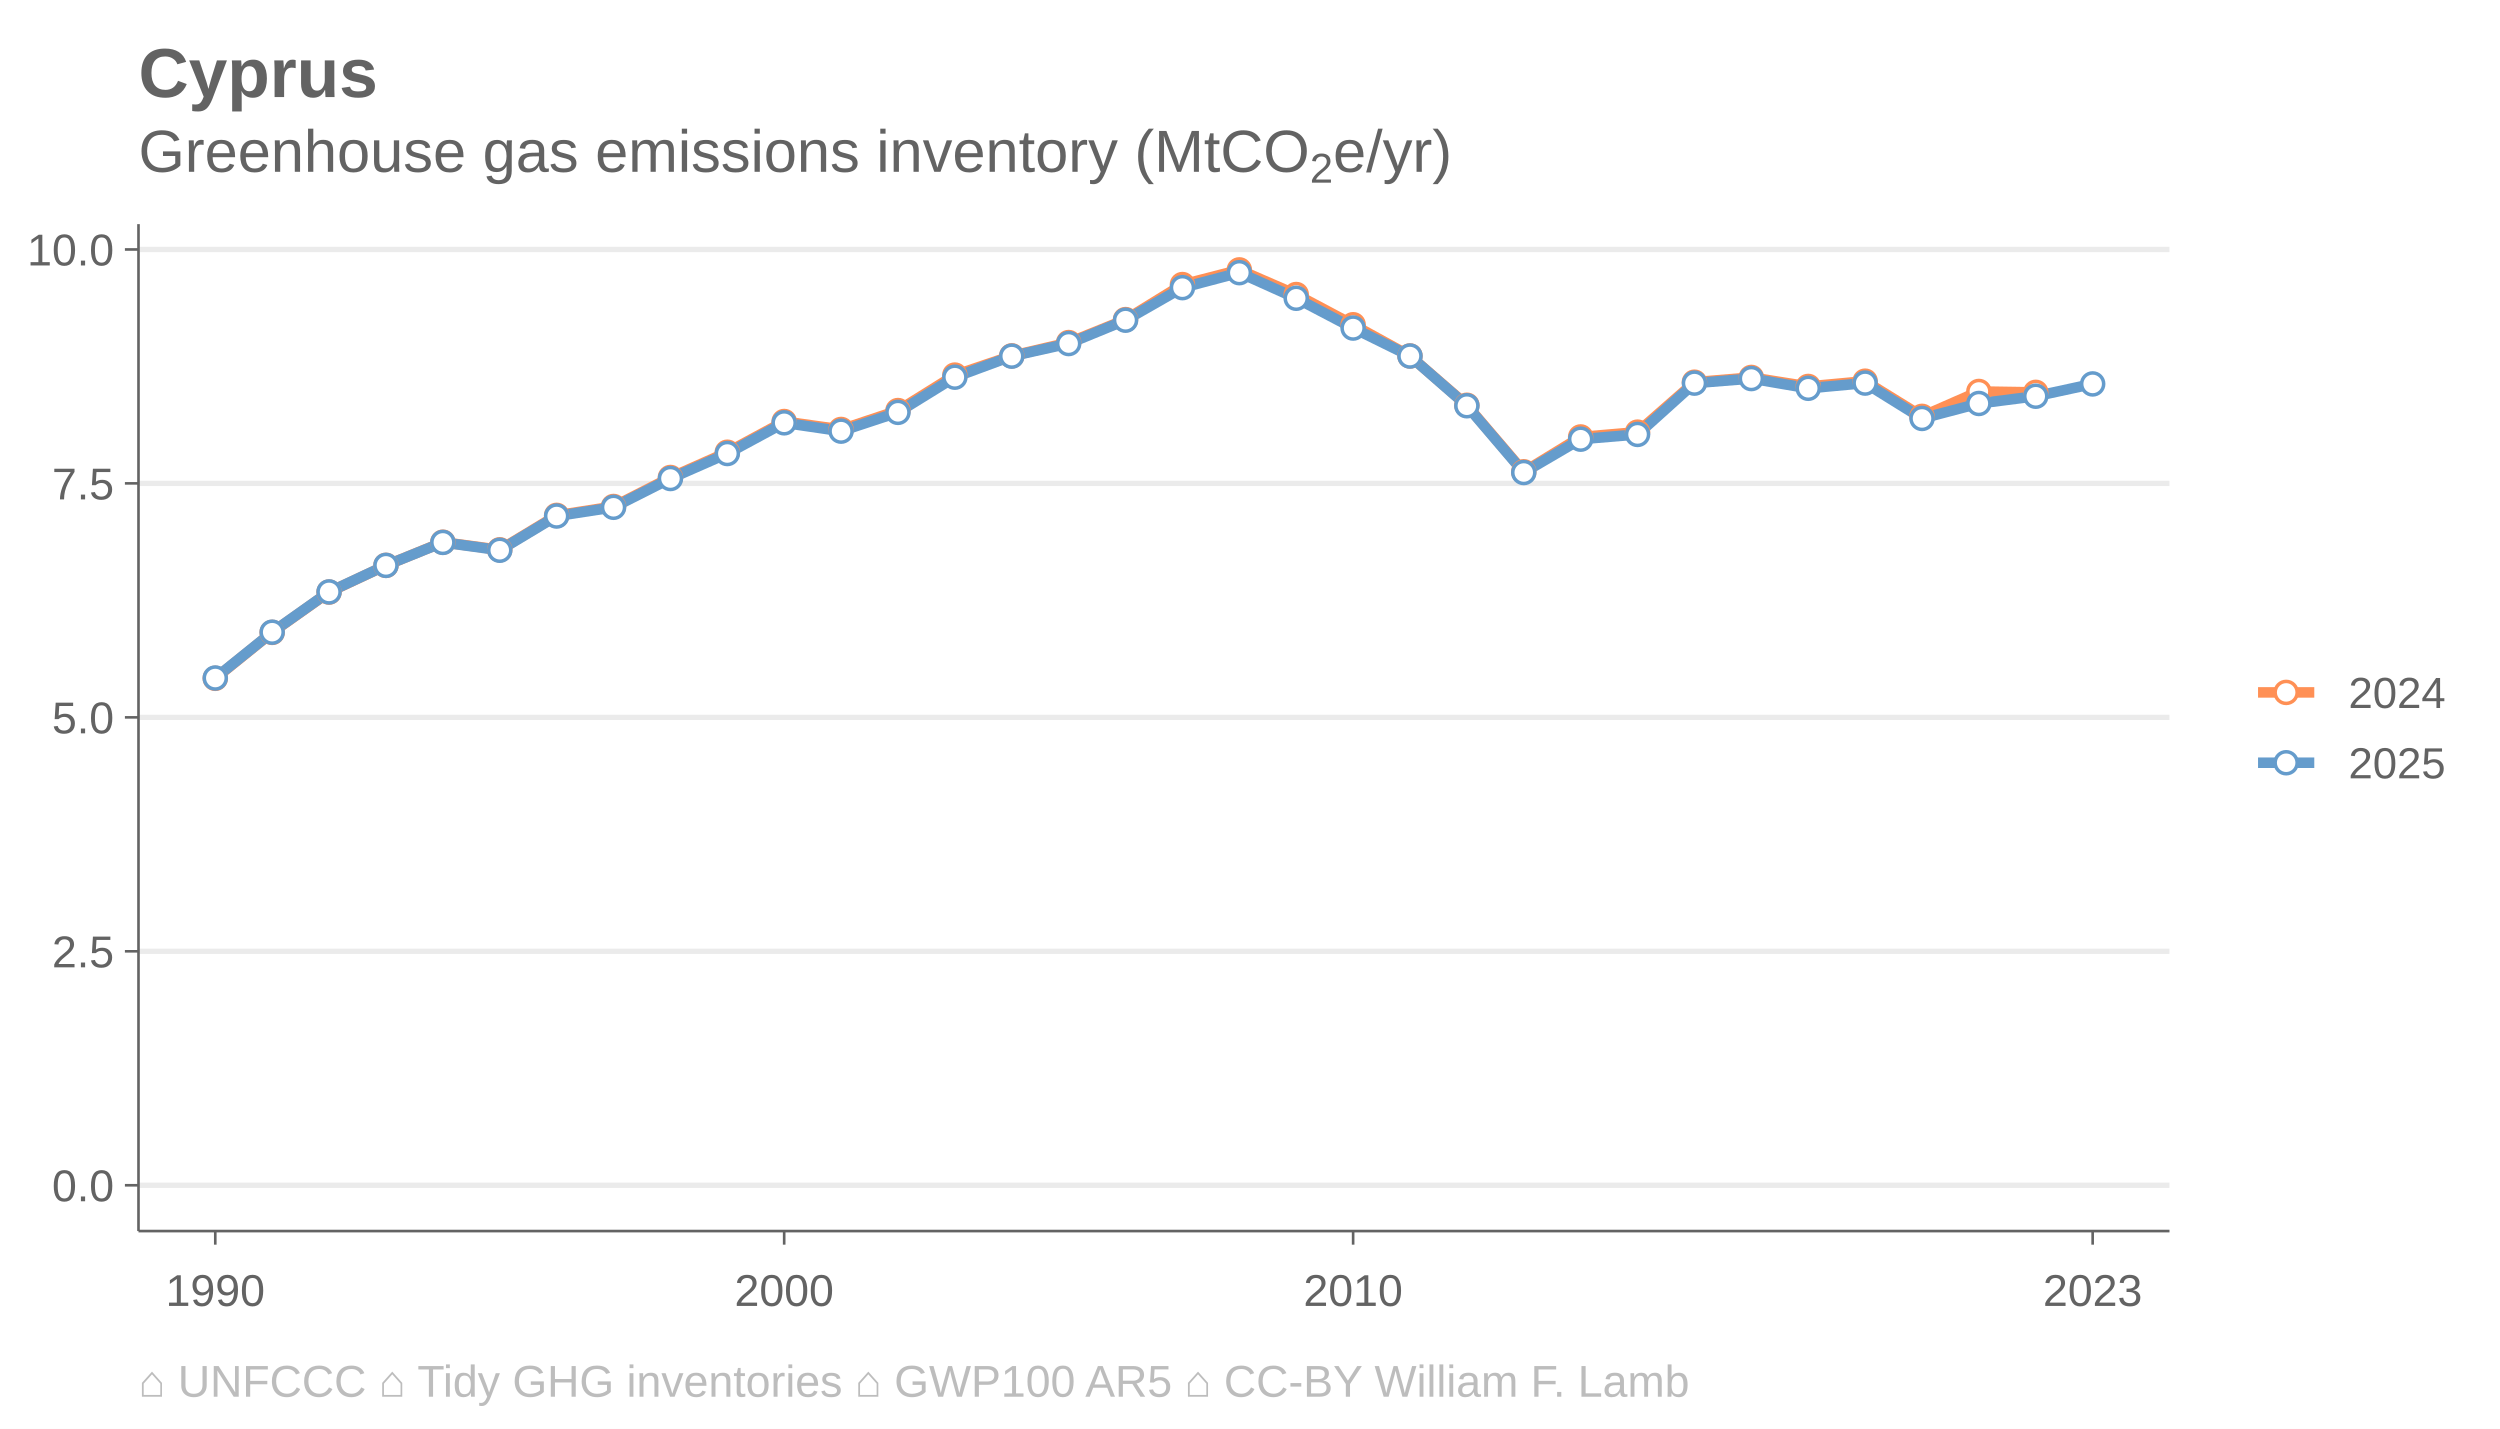
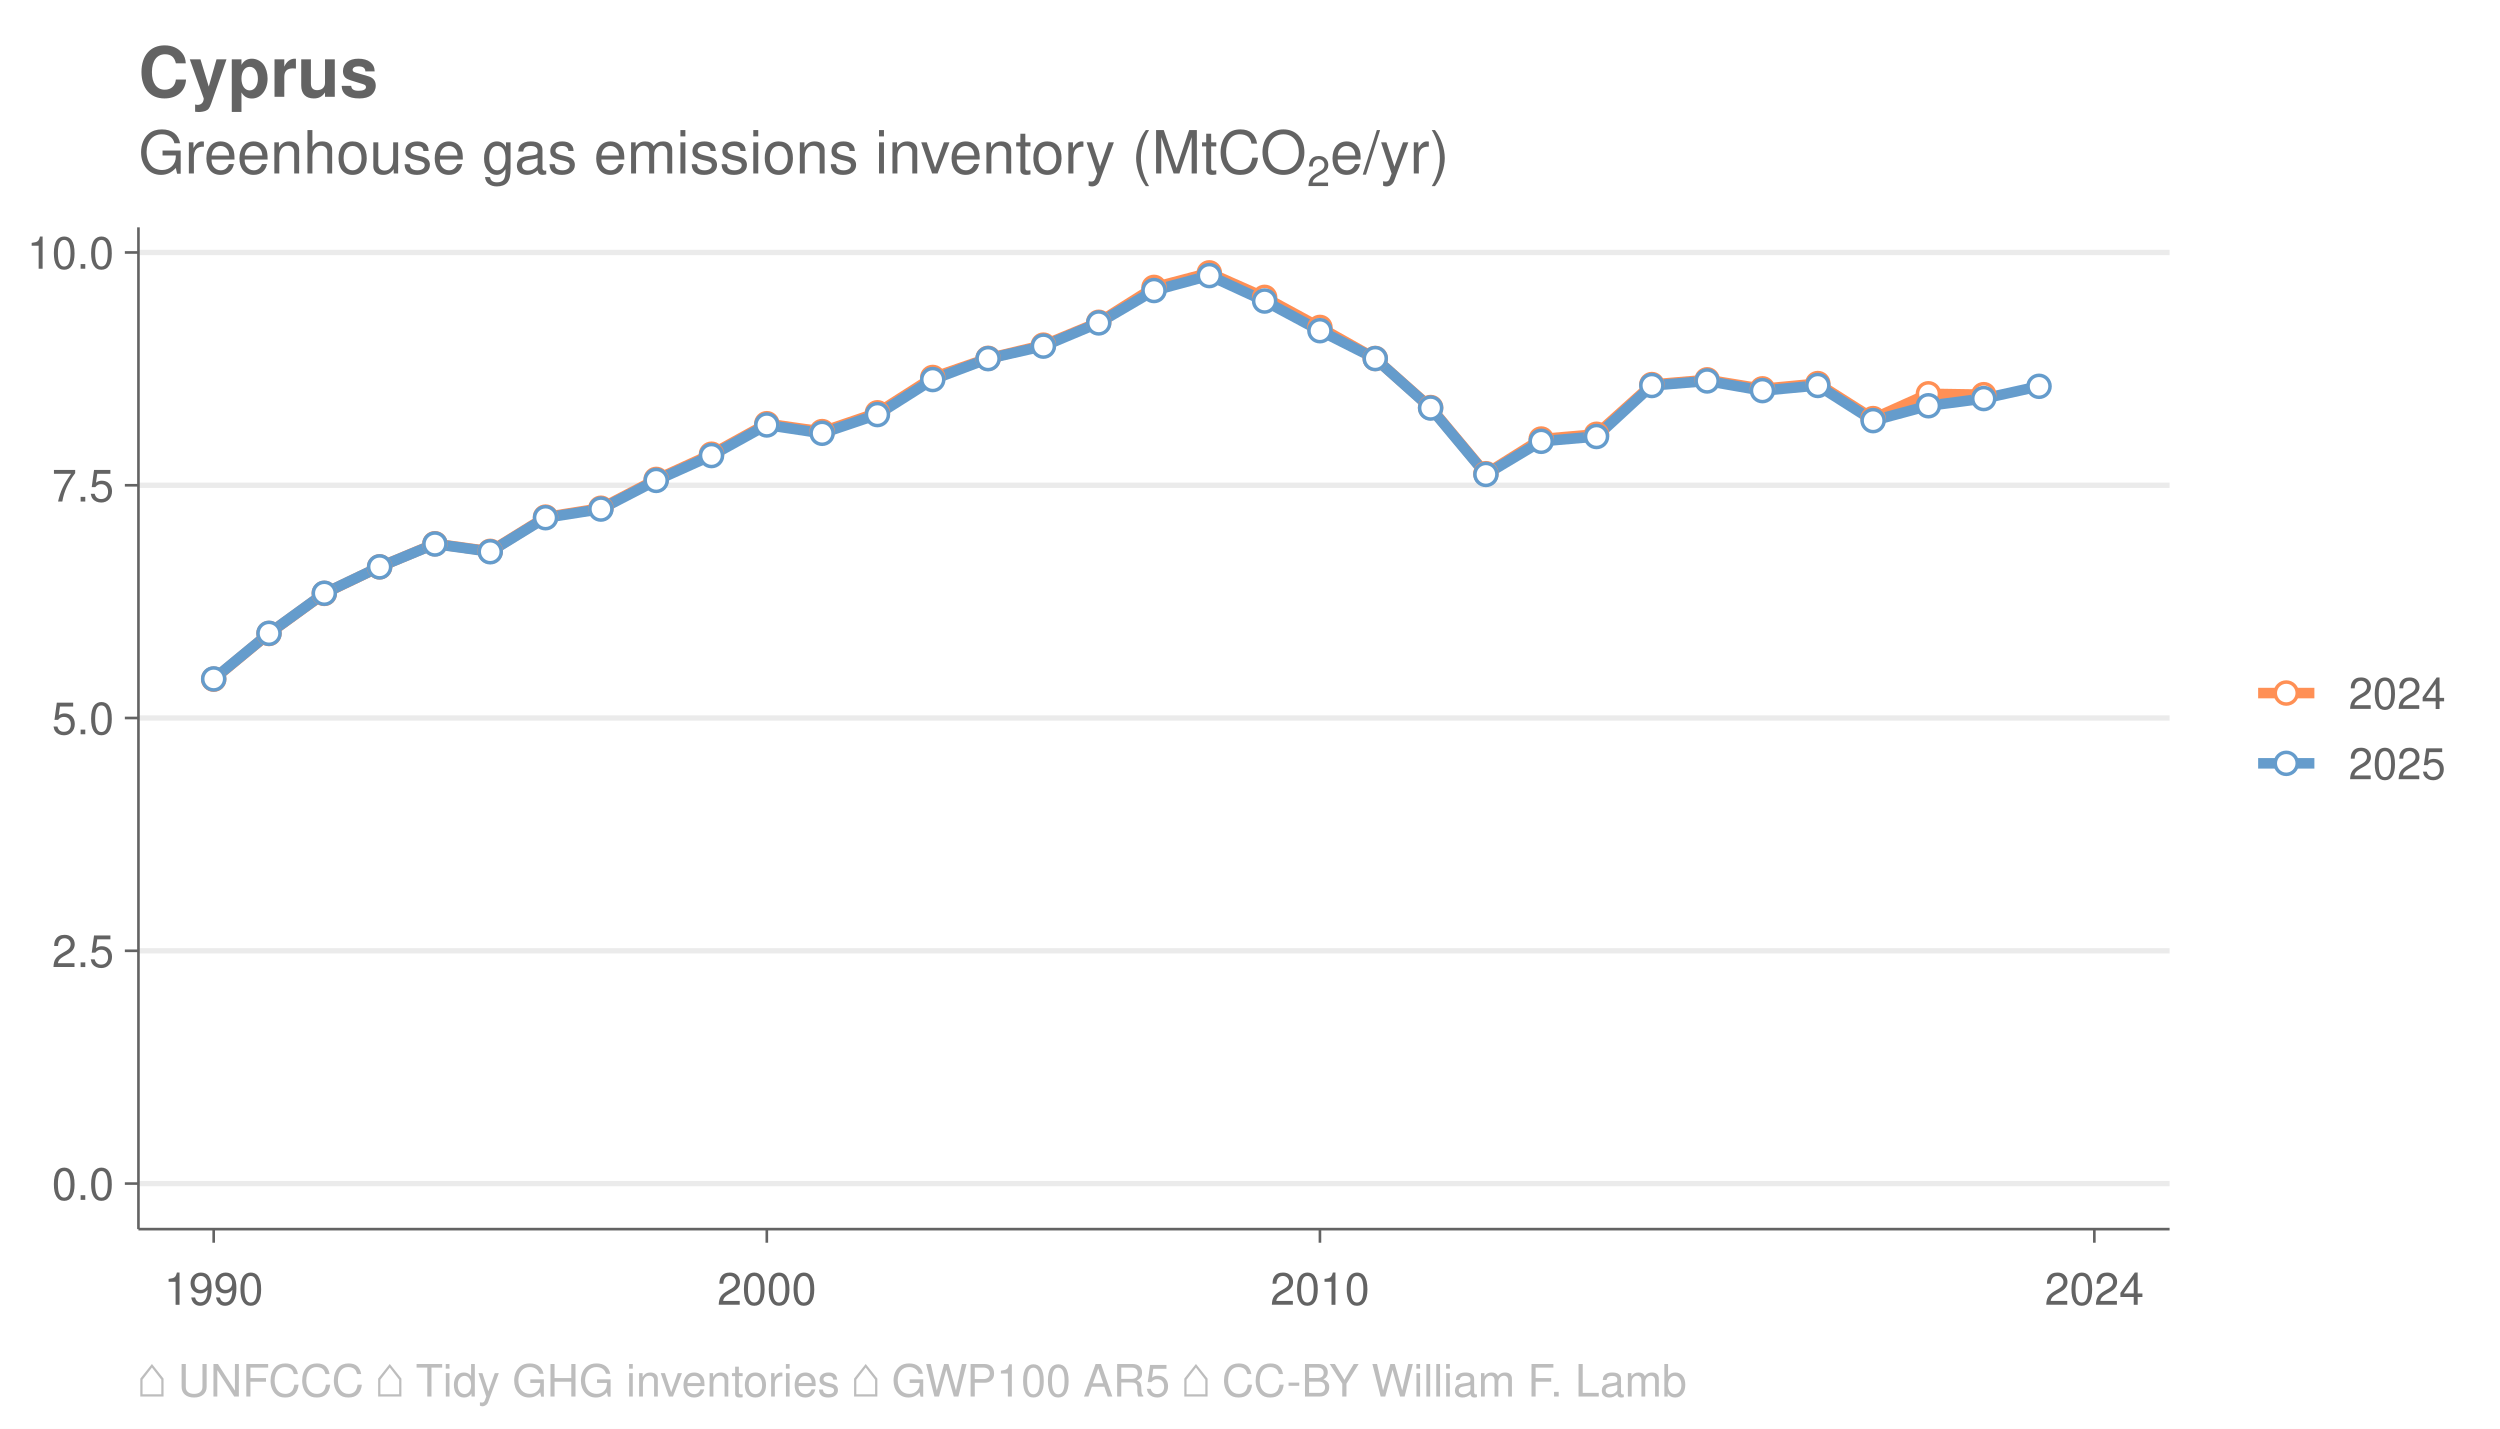
- <svg xmlns="http://www.w3.org/2000/svg" class="svglite" width="504.00pt" height="288.00pt" viewBox="0 0 504.00 288.00">
-   <defs>
-     <style type="text/css">
+ <svg xmlns="http://www.w3.org/2000/svg" width="504.00pt" height="288.00pt" viewBox="0 0 504.00 288.00">
+   <g class="svglite">
+     <defs>
+       <style type="text/css">
    .svglite line, .svglite polyline, .svglite polygon, .svglite path, .svglite rect, .svglite circle {
      fill: none;
      stroke: #000000;
      stroke-linecap: round;
      stroke-linejoin: round;
      stroke-miterlimit: 10.00;
    }
    .svglite text {
      white-space: pre;
    }
+     .svglite g.glyphgroup path {
+       fill: inherit;
+       stroke: none;
+     }
  </style>
-   </defs>
-   <rect width="100%" height="100%" style="stroke: none; fill: #FFFFFF;" />
-   <defs>
-     <clipPath id="cpMC4wMHw1MDQuMDB8MC4wMHwyODguMDA=">
-       <rect x="0.00" y="0.00" width="504.00" height="288.00" />
-     </clipPath>
-   </defs>
-   <g clip-path="url(#cpMC4wMHw1MDQuMDB8MC4wMHwyODguMDA=)">
-     <rect x="0" y="0.00" width="504.00" height="288.00" style="stroke-width: 1.07; stroke: #FFFFFF; fill: #FFFFFF;" />
-   </g>
-   <defs>
-     <clipPath id="cpMjcuOTJ8NDM3LjM3fDQ1LjE5fDI0OC4xOA==">
-       <rect x="27.92" y="45.19" width="409.44" height="202.99" />
-     </clipPath>
-   </defs>
-   <g clip-path="url(#cpMjcuOTJ8NDM3LjM3fDQ1LjE5fDI0OC4xOA==)">
-     <polyline points="27.92,238.95 437.37,238.95 " style="stroke-width: 1.07; stroke: #EBEBEB; stroke-linecap: butt;" />
-     <polyline points="27.92,191.78 437.37,191.78 " style="stroke-width: 1.07; stroke: #EBEBEB; stroke-linecap: butt;" />
-     <polyline points="27.92,144.62 437.37,144.62 " style="stroke-width: 1.07; stroke: #EBEBEB; stroke-linecap: butt;" />
-     <polyline points="27.92,97.45 437.37,97.45 " style="stroke-width: 1.07; stroke: #EBEBEB; stroke-linecap: butt;" />
-     <polyline points="27.92,50.29 437.37,50.29 " style="stroke-width: 1.07; stroke: #EBEBEB; stroke-linecap: butt;" />
-     <polyline points="43.40,136.75 54.87,127.49 66.34,119.36 77.81,113.98 89.28,109.31 100.75,110.84 112.22,103.90 123.69,102.11 135.16,96.26 146.63,91.17 158.09,84.98 169.56,86.58 181.03,82.77 192.50,75.62 203.97,71.74 215.44,69.06 226.91,64.43 238.38,57.37 249.85,54.41 261.32,59.38 272.79,65.47 284.25,71.76 295.72,81.70 307.19,95.11 318.66,88.09 330.13,87.12 341.60,77.05 353.07,76.09 364.54,77.91 376.01,76.85 387.48,83.94 398.94,78.92 410.41,79.10 " style="stroke-width: 2.13; stroke: #FF9055; stroke-linecap: butt;" />
-     <polyline points="43.40,136.69 54.87,127.45 66.34,119.33 77.81,113.98 89.28,109.35 100.75,110.93 112.22,104.03 123.69,102.27 135.16,96.47 146.63,91.43 158.09,85.24 169.56,86.92 181.03,83.13 192.50,76.04 203.97,71.80 215.44,69.26 226.91,64.55 238.38,57.99 249.85,54.97 261.32,60.13 272.79,66.14 284.25,71.78 295.72,81.80 307.19,95.26 318.66,88.54 330.13,87.58 341.60,77.24 353.07,76.32 364.54,78.28 376.01,77.23 387.48,84.36 398.94,81.34 410.41,79.88 421.88,77.40 " style="stroke-width: 2.13; stroke: #659CCC; stroke-linecap: butt;" />
-     <circle cx="43.40" cy="136.75" r="2.22" style="stroke-width: 0.71; stroke: #FF9055; fill: #FFFFFF;" />
-     <circle cx="43.40" cy="136.69" r="2.22" style="stroke-width: 0.71; stroke: #659CCC; fill: #FFFFFF;" />
-     <circle cx="54.87" cy="127.49" r="2.22" style="stroke-width: 0.71; stroke: #FF9055; fill: #FFFFFF;" />
-     <circle cx="54.87" cy="127.45" r="2.22" style="stroke-width: 0.71; stroke: #659CCC; fill: #FFFFFF;" />
-     <circle cx="66.34" cy="119.36" r="2.22" style="stroke-width: 0.71; stroke: #FF9055; fill: #FFFFFF;" />
-     <circle cx="66.34" cy="119.33" r="2.22" style="stroke-width: 0.71; stroke: #659CCC; fill: #FFFFFF;" />
-     <circle cx="77.81" cy="113.98" r="2.22" style="stroke-width: 0.71; stroke: #FF9055; fill: #FFFFFF;" />
-     <circle cx="77.81" cy="113.98" r="2.22" style="stroke-width: 0.71; stroke: #659CCC; fill: #FFFFFF;" />
-     <circle cx="89.28" cy="109.31" r="2.22" style="stroke-width: 0.71; stroke: #FF9055; fill: #FFFFFF;" />
-     <circle cx="89.28" cy="109.35" r="2.22" style="stroke-width: 0.71; stroke: #659CCC; fill: #FFFFFF;" />
-     <circle cx="100.75" cy="110.84" r="2.22" style="stroke-width: 0.71; stroke: #FF9055; fill: #FFFFFF;" />
-     <circle cx="100.75" cy="110.93" r="2.22" style="stroke-width: 0.71; stroke: #659CCC; fill: #FFFFFF;" />
-     <circle cx="112.22" cy="103.90" r="2.22" style="stroke-width: 0.71; stroke: #FF9055; fill: #FFFFFF;" />
-     <circle cx="112.22" cy="104.03" r="2.22" style="stroke-width: 0.71; stroke: #659CCC; fill: #FFFFFF;" />
-     <circle cx="123.69" cy="102.11" r="2.22" style="stroke-width: 0.71; stroke: #FF9055; fill: #FFFFFF;" />
-     <circle cx="123.69" cy="102.27" r="2.22" style="stroke-width: 0.71; stroke: #659CCC; fill: #FFFFFF;" />
-     <circle cx="135.16" cy="96.26" r="2.22" style="stroke-width: 0.71; stroke: #FF9055; fill: #FFFFFF;" />
-     <circle cx="135.16" cy="96.47" r="2.22" style="stroke-width: 0.71; stroke: #659CCC; fill: #FFFFFF;" />
-     <circle cx="146.63" cy="91.17" r="2.22" style="stroke-width: 0.71; stroke: #FF9055; fill: #FFFFFF;" />
-     <circle cx="146.63" cy="91.43" r="2.22" style="stroke-width: 0.71; stroke: #659CCC; fill: #FFFFFF;" />
-     <circle cx="158.09" cy="84.98" r="2.22" style="stroke-width: 0.71; stroke: #FF9055; fill: #FFFFFF;" />
-     <circle cx="158.09" cy="85.24" r="2.22" style="stroke-width: 0.71; stroke: #659CCC; fill: #FFFFFF;" />
-     <circle cx="169.56" cy="86.58" r="2.22" style="stroke-width: 0.71; stroke: #FF9055; fill: #FFFFFF;" />
-     <circle cx="169.56" cy="86.92" r="2.22" style="stroke-width: 0.71; stroke: #659CCC; fill: #FFFFFF;" />
-     <circle cx="181.03" cy="82.77" r="2.22" style="stroke-width: 0.71; stroke: #FF9055; fill: #FFFFFF;" />
-     <circle cx="181.03" cy="83.13" r="2.22" style="stroke-width: 0.71; stroke: #659CCC; fill: #FFFFFF;" />
-     <circle cx="192.50" cy="75.62" r="2.22" style="stroke-width: 0.71; stroke: #FF9055; fill: #FFFFFF;" />
-     <circle cx="192.50" cy="76.04" r="2.22" style="stroke-width: 0.71; stroke: #659CCC; fill: #FFFFFF;" />
-     <circle cx="203.97" cy="71.74" r="2.22" style="stroke-width: 0.71; stroke: #FF9055; fill: #FFFFFF;" />
-     <circle cx="203.97" cy="71.80" r="2.22" style="stroke-width: 0.71; stroke: #659CCC; fill: #FFFFFF;" />
-     <circle cx="215.44" cy="69.06" r="2.22" style="stroke-width: 0.71; stroke: #FF9055; fill: #FFFFFF;" />
-     <circle cx="215.44" cy="69.26" r="2.22" style="stroke-width: 0.71; stroke: #659CCC; fill: #FFFFFF;" />
-     <circle cx="226.91" cy="64.43" r="2.22" style="stroke-width: 0.71; stroke: #FF9055; fill: #FFFFFF;" />
-     <circle cx="226.91" cy="64.55" r="2.22" style="stroke-width: 0.71; stroke: #659CCC; fill: #FFFFFF;" />
-     <circle cx="238.38" cy="57.37" r="2.22" style="stroke-width: 0.71; stroke: #FF9055; fill: #FFFFFF;" />
-     <circle cx="238.38" cy="57.99" r="2.22" style="stroke-width: 0.71; stroke: #659CCC; fill: #FFFFFF;" />
-     <circle cx="249.85" cy="54.41" r="2.22" style="stroke-width: 0.71; stroke: #FF9055; fill: #FFFFFF;" />
-     <circle cx="249.85" cy="54.97" r="2.22" style="stroke-width: 0.71; stroke: #659CCC; fill: #FFFFFF;" />
-     <circle cx="261.32" cy="59.38" r="2.22" style="stroke-width: 0.71; stroke: #FF9055; fill: #FFFFFF;" />
-     <circle cx="261.32" cy="60.13" r="2.22" style="stroke-width: 0.71; stroke: #659CCC; fill: #FFFFFF;" />
-     <circle cx="272.79" cy="65.47" r="2.22" style="stroke-width: 0.71; stroke: #FF9055; fill: #FFFFFF;" />
-     <circle cx="272.79" cy="66.14" r="2.22" style="stroke-width: 0.71; stroke: #659CCC; fill: #FFFFFF;" />
-     <circle cx="284.25" cy="71.76" r="2.22" style="stroke-width: 0.71; stroke: #FF9055; fill: #FFFFFF;" />
-     <circle cx="284.25" cy="71.78" r="2.22" style="stroke-width: 0.71; stroke: #659CCC; fill: #FFFFFF;" />
-     <circle cx="295.72" cy="81.70" r="2.22" style="stroke-width: 0.71; stroke: #FF9055; fill: #FFFFFF;" />
-     <circle cx="295.72" cy="81.80" r="2.22" style="stroke-width: 0.71; stroke: #659CCC; fill: #FFFFFF;" />
-     <circle cx="307.19" cy="95.11" r="2.22" style="stroke-width: 0.71; stroke: #FF9055; fill: #FFFFFF;" />
-     <circle cx="307.19" cy="95.26" r="2.22" style="stroke-width: 0.71; stroke: #659CCC; fill: #FFFFFF;" />
-     <circle cx="318.66" cy="88.09" r="2.22" style="stroke-width: 0.71; stroke: #FF9055; fill: #FFFFFF;" />
-     <circle cx="318.66" cy="88.54" r="2.22" style="stroke-width: 0.71; stroke: #659CCC; fill: #FFFFFF;" />
-     <circle cx="330.13" cy="87.12" r="2.22" style="stroke-width: 0.71; stroke: #FF9055; fill: #FFFFFF;" />
-     <circle cx="330.13" cy="87.58" r="2.22" style="stroke-width: 0.71; stroke: #659CCC; fill: #FFFFFF;" />
-     <circle cx="341.60" cy="77.05" r="2.22" style="stroke-width: 0.71; stroke: #FF9055; fill: #FFFFFF;" />
-     <circle cx="341.60" cy="77.24" r="2.22" style="stroke-width: 0.71; stroke: #659CCC; fill: #FFFFFF;" />
-     <circle cx="353.07" cy="76.09" r="2.22" style="stroke-width: 0.71; stroke: #FF9055; fill: #FFFFFF;" />
-     <circle cx="353.07" cy="76.32" r="2.22" style="stroke-width: 0.71; stroke: #659CCC; fill: #FFFFFF;" />
-     <circle cx="364.54" cy="77.91" r="2.22" style="stroke-width: 0.71; stroke: #FF9055; fill: #FFFFFF;" />
-     <circle cx="364.54" cy="78.28" r="2.22" style="stroke-width: 0.71; stroke: #659CCC; fill: #FFFFFF;" />
-     <circle cx="376.01" cy="76.85" r="2.22" style="stroke-width: 0.71; stroke: #FF9055; fill: #FFFFFF;" />
-     <circle cx="376.01" cy="77.23" r="2.22" style="stroke-width: 0.71; stroke: #659CCC; fill: #FFFFFF;" />
-     <circle cx="387.48" cy="83.94" r="2.22" style="stroke-width: 0.71; stroke: #FF9055; fill: #FFFFFF;" />
-     <circle cx="387.48" cy="84.36" r="2.22" style="stroke-width: 0.71; stroke: #659CCC; fill: #FFFFFF;" />
-     <circle cx="398.94" cy="78.92" r="2.22" style="stroke-width: 0.71; stroke: #FF9055; fill: #FFFFFF;" />
-     <circle cx="398.94" cy="81.34" r="2.22" style="stroke-width: 0.71; stroke: #659CCC; fill: #FFFFFF;" />
-     <circle cx="410.41" cy="79.10" r="2.22" style="stroke-width: 0.71; stroke: #FF9055; fill: #FFFFFF;" />
-     <circle cx="410.41" cy="79.88" r="2.22" style="stroke-width: 0.71; stroke: #659CCC; fill: #FFFFFF;" />
-     <circle cx="421.88" cy="77.40" r="2.22" style="stroke-width: 0.71; stroke: #659CCC; fill: #FFFFFF;" />
-   </g>
-   <g clip-path="url(#cpMC4wMHw1MDQuMDB8MC4wMHwyODguMDA=)">
-     <polyline points="27.92,248.18 27.92,45.19 " style="stroke-width: 0.53; stroke: #636363; stroke-linecap: butt;" />
-     <text x="22.99" y="242.17" text-anchor="end" style="font-size: 9.00px;fill: #636363; font-family: &quot;Arial&quot;;" textLength="12.51px" lengthAdjust="spacingAndGlyphs">0.0</text>
-     <text x="22.99" y="195.01" text-anchor="end" style="font-size: 9.00px;fill: #636363; font-family: &quot;Arial&quot;;" textLength="12.51px" lengthAdjust="spacingAndGlyphs">2.5</text>
-     <text x="22.99" y="147.84" text-anchor="end" style="font-size: 9.00px;fill: #636363; font-family: &quot;Arial&quot;;" textLength="12.51px" lengthAdjust="spacingAndGlyphs">5.0</text>
-     <text x="22.99" y="100.68" text-anchor="end" style="font-size: 9.00px;fill: #636363; font-family: &quot;Arial&quot;;" textLength="12.51px" lengthAdjust="spacingAndGlyphs">7.5</text>
-     <text x="22.99" y="53.51" text-anchor="end" style="font-size: 9.00px;fill: #636363; font-family: &quot;Arial&quot;;" textLength="17.51px" lengthAdjust="spacingAndGlyphs">10.0</text>
-     <polyline points="25.18,238.95 27.92,238.95 " style="stroke-width: 0.53; stroke: #636363; stroke-linecap: butt;" />
-     <polyline points="25.18,191.78 27.92,191.78 " style="stroke-width: 0.53; stroke: #636363; stroke-linecap: butt;" />
-     <polyline points="25.18,144.62 27.92,144.62 " style="stroke-width: 0.53; stroke: #636363; stroke-linecap: butt;" />
-     <polyline points="25.18,97.45 27.92,97.45 " style="stroke-width: 0.53; stroke: #636363; stroke-linecap: butt;" />
-     <polyline points="25.18,50.29 27.92,50.29 " style="stroke-width: 0.53; stroke: #636363; stroke-linecap: butt;" />
-     <polyline points="27.92,248.18 437.37,248.18 " style="stroke-width: 0.53; stroke: #636363; stroke-linecap: butt;" />
-     <polyline points="43.40,250.92 43.40,248.18 " style="stroke-width: 0.53; stroke: #636363; stroke-linecap: butt;" />
-     <polyline points="158.09,250.92 158.09,248.18 " style="stroke-width: 0.53; stroke: #636363; stroke-linecap: butt;" />
-     <polyline points="272.79,250.92 272.79,248.18 " style="stroke-width: 0.53; stroke: #636363; stroke-linecap: butt;" />
-     <polyline points="421.88,250.92 421.88,248.18 " style="stroke-width: 0.53; stroke: #636363; stroke-linecap: butt;" />
-     <text x="43.40" y="263.28" text-anchor="middle" style="font-size: 9.00px;fill: #636363; font-family: &quot;Arial&quot;;" textLength="20.02px" lengthAdjust="spacingAndGlyphs">1990</text>
-     <text x="158.09" y="263.28" text-anchor="middle" style="font-size: 9.00px;fill: #636363; font-family: &quot;Arial&quot;;" textLength="20.02px" lengthAdjust="spacingAndGlyphs">2000</text>
-     <text x="272.79" y="263.28" text-anchor="middle" style="font-size: 9.00px;fill: #636363; font-family: &quot;Arial&quot;;" textLength="20.02px" lengthAdjust="spacingAndGlyphs">2010</text>
-     <text x="421.88" y="263.28" text-anchor="middle" style="font-size: 9.00px;fill: #636363; font-family: &quot;Arial&quot;;" textLength="20.02px" lengthAdjust="spacingAndGlyphs">2023</text>
-     <rect x="448.32" y="127.03" width="50.20" height="39.31" style="stroke-width: 1.07; stroke: none; fill: #FFFFFF;" />
-     <line x1="455.22" y1="139.59" x2="466.56" y2="139.59" style="stroke-width: 2.13; stroke: #FF9055; stroke-linecap: butt;" />
-     <circle cx="460.89" cy="139.59" r="2.22" style="stroke-width: 0.71; stroke: #FF9055; fill: #FFFFFF;" />
-     <line x1="455.22" y1="153.77" x2="466.56" y2="153.77" style="stroke-width: 2.13; stroke: #659CCC; stroke-linecap: butt;" />
-     <circle cx="460.89" cy="153.77" r="2.22" style="stroke-width: 0.71; stroke: #659CCC; fill: #FFFFFF;" />
-     <text x="473.46" y="142.74" style="font-size: 8.80px;fill: #636363; font-family: &quot;Arial&quot;;" textLength="19.58px" lengthAdjust="spacingAndGlyphs">2024</text>
-     <text x="473.46" y="156.92" style="font-size: 8.80px;fill: #636363; font-family: &quot;Arial&quot;;" textLength="19.58px" lengthAdjust="spacingAndGlyphs">2025</text>
-     <text x="27.92" y="34.64" style="font-size: 12.00px;fill: #636363; font-family: &quot;Arial&quot;;" textLength="236.15px" lengthAdjust="spacingAndGlyphs">Greenhouse gas emissions inventory (MtCO</text>
-     <text x="264.07" y="36.82" style="font-size: 8.40px;fill: #636363; font-family: &quot;Arial&quot;;" textLength="4.67px" lengthAdjust="spacingAndGlyphs">2</text>
-     <text x="268.74" y="34.64" style="font-size: 12.00px;fill: #636363; font-family: &quot;Arial&quot;;" textLength="24.00px" lengthAdjust="spacingAndGlyphs">e/yr)</text>
-     <text x="27.92" y="19.57" style="font-size: 14.00px; font-weight: bold;fill: #636363; font-family: &quot;Arial&quot;;" textLength="48.22px" lengthAdjust="spacingAndGlyphs">Cyprus</text>
-     <text x="27.92" y="281.58" style="font-size: 9.00px;fill: #BDBDBD; font-family: &quot;Arial&quot;;" textLength="327.62px" lengthAdjust="spacingAndGlyphs">⌂ UNFCCC   ⌂ Tidy GHG inventories   ⌂ GWP100 AR5   ⌂ CC-BY William F. Lamb</text>
+     </defs>
+     <rect width="100%" height="100%" style="stroke: none; fill: #FFFFFF;" />
+     <defs>
+       <clipPath id="cpMC4wMHw1MDQuMDB8MC4wMHwyODguMDA=">
+         <rect x="0.00" y="0.00" width="504.00" height="288.00" />
+       </clipPath>
+     </defs>
+     <g clip-path="url(#cpMC4wMHw1MDQuMDB8MC4wMHwyODguMDA=)">
+       <rect x="0.00" y="0.00" width="504.00" height="288.00" style="stroke-width: 1.07; stroke: #FFFFFF; fill: #FFFFFF;" />
+     </g>
+     <defs>
+       <clipPath id="cpMjcuOTF8NDM3LjM5fDQ1LjgzfDI0Ny43OQ==">
+         <rect x="27.91" y="45.83" width="409.48" height="201.96" />
+       </clipPath>
+     </defs>
+     <g clip-path="url(#cpMjcuOTF8NDM3LjM5fDQ1LjgzfDI0Ny43OQ==)">
+       <polyline points="27.91,238.61 437.39,238.61 " style="stroke-width: 1.07; stroke: #EBEBEB; stroke-linecap: butt;" />
+       <polyline points="27.91,191.68 437.39,191.68 " style="stroke-width: 1.07; stroke: #EBEBEB; stroke-linecap: butt;" />
+       <polyline points="27.91,144.75 437.39,144.75 " style="stroke-width: 1.07; stroke: #EBEBEB; stroke-linecap: butt;" />
+       <polyline points="27.91,97.83 437.39,97.83 " style="stroke-width: 1.07; stroke: #EBEBEB; stroke-linecap: butt;" />
+       <polyline points="27.91,50.90 437.39,50.90 " style="stroke-width: 1.07; stroke: #EBEBEB; stroke-linecap: butt;" />
+       <polyline points="43.08,136.92 54.23,127.71 65.38,119.63 76.53,114.28 87.68,109.62 98.83,111.15 109.98,104.25 121.14,102.46 132.29,96.65 143.44,91.57 154.59,85.42 165.74,87.01 176.89,83.22 188.04,76.10 199.20,72.24 210.35,69.58 221.50,64.97 232.65,57.94 243.80,55.01 254.95,59.95 266.10,66.01 277.25,72.27 288.41,82.16 299.56,95.50 310.71,88.51 321.86,87.55 333.01,77.53 344.16,76.57 355.31,78.39 366.47,77.33 377.62,84.39 388.77,79.39 399.92,79.57 " style="stroke-width: 2.13; stroke: #FF9055; stroke-linecap: butt;" />
+       <polyline points="43.08,136.87 54.23,127.68 65.38,119.60 76.53,114.28 87.68,109.67 98.83,111.23 109.98,104.37 121.14,102.63 132.29,96.85 143.44,91.84 154.59,85.67 165.74,87.35 176.89,83.58 188.04,76.52 199.20,72.30 210.35,69.78 221.50,65.10 232.65,58.57 243.80,55.56 254.95,60.69 266.10,66.67 277.25,72.29 288.41,82.26 299.56,95.64 310.71,88.97 321.86,88.00 333.01,77.72 344.16,76.80 355.31,78.75 366.47,77.71 377.62,84.80 388.77,81.80 399.92,80.35 411.07,77.88 " style="stroke-width: 2.13; stroke: #659CCC; stroke-linecap: butt;" />
+       <circle cx="43.08" cy="136.92" r="2.22" style="stroke-width: 0.71; stroke: #FF9055; fill: #FFFFFF;" />
+       <circle cx="43.08" cy="136.87" r="2.22" style="stroke-width: 0.71; stroke: #659CCC; fill: #FFFFFF;" />
+       <circle cx="54.23" cy="127.71" r="2.22" style="stroke-width: 0.71; stroke: #FF9055; fill: #FFFFFF;" />
+       <circle cx="54.23" cy="127.68" r="2.22" style="stroke-width: 0.71; stroke: #659CCC; fill: #FFFFFF;" />
+       <circle cx="65.38" cy="119.63" r="2.22" style="stroke-width: 0.71; stroke: #FF9055; fill: #FFFFFF;" />
+       <circle cx="65.38" cy="119.60" r="2.22" style="stroke-width: 0.71; stroke: #659CCC; fill: #FFFFFF;" />
+       <circle cx="76.53" cy="114.28" r="2.22" style="stroke-width: 0.71; stroke: #FF9055; fill: #FFFFFF;" />
+       <circle cx="76.53" cy="114.28" r="2.22" style="stroke-width: 0.71; stroke: #659CCC; fill: #FFFFFF;" />
+       <circle cx="87.68" cy="109.62" r="2.22" style="stroke-width: 0.71; stroke: #FF9055; fill: #FFFFFF;" />
+       <circle cx="87.68" cy="109.67" r="2.22" style="stroke-width: 0.71; stroke: #659CCC; fill: #FFFFFF;" />
+       <circle cx="98.83" cy="111.15" r="2.22" style="stroke-width: 0.71; stroke: #FF9055; fill: #FFFFFF;" />
+       <circle cx="98.83" cy="111.23" r="2.22" style="stroke-width: 0.71; stroke: #659CCC; fill: #FFFFFF;" />
+       <circle cx="109.98" cy="104.25" r="2.22" style="stroke-width: 0.71; stroke: #FF9055; fill: #FFFFFF;" />
+       <circle cx="109.98" cy="104.37" r="2.22" style="stroke-width: 0.71; stroke: #659CCC; fill: #FFFFFF;" />
+       <circle cx="121.14" cy="102.46" r="2.22" style="stroke-width: 0.71; stroke: #FF9055; fill: #FFFFFF;" />
+       <circle cx="121.14" cy="102.63" r="2.22" style="stroke-width: 0.71; stroke: #659CCC; fill: #FFFFFF;" />
+       <circle cx="132.29" cy="96.65" r="2.22" style="stroke-width: 0.71; stroke: #FF9055; fill: #FFFFFF;" />
+       <circle cx="132.29" cy="96.85" r="2.22" style="stroke-width: 0.71; stroke: #659CCC; fill: #FFFFFF;" />
+       <circle cx="143.44" cy="91.57" r="2.22" style="stroke-width: 0.71; stroke: #FF9055; fill: #FFFFFF;" />
+       <circle cx="143.44" cy="91.84" r="2.22" style="stroke-width: 0.71; stroke: #659CCC; fill: #FFFFFF;" />
+       <circle cx="154.59" cy="85.42" r="2.22" style="stroke-width: 0.71; stroke: #FF9055; fill: #FFFFFF;" />
+       <circle cx="154.59" cy="85.67" r="2.22" style="stroke-width: 0.71; stroke: #659CCC; fill: #FFFFFF;" />
+       <circle cx="165.74" cy="87.01" r="2.22" style="stroke-width: 0.71; stroke: #FF9055; fill: #FFFFFF;" />
+       <circle cx="165.74" cy="87.35" r="2.22" style="stroke-width: 0.71; stroke: #659CCC; fill: #FFFFFF;" />
+       <circle cx="176.89" cy="83.22" r="2.22" style="stroke-width: 0.71; stroke: #FF9055; fill: #FFFFFF;" />
+       <circle cx="176.89" cy="83.58" r="2.22" style="stroke-width: 0.71; stroke: #659CCC; fill: #FFFFFF;" />
+       <circle cx="188.04" cy="76.10" r="2.22" style="stroke-width: 0.71; stroke: #FF9055; fill: #FFFFFF;" />
+       <circle cx="188.04" cy="76.52" r="2.22" style="stroke-width: 0.71; stroke: #659CCC; fill: #FFFFFF;" />
+       <circle cx="199.20" cy="72.24" r="2.22" style="stroke-width: 0.71; stroke: #FF9055; fill: #FFFFFF;" />
+       <circle cx="199.20" cy="72.30" r="2.22" style="stroke-width: 0.71; stroke: #659CCC; fill: #FFFFFF;" />
+       <circle cx="210.35" cy="69.58" r="2.22" style="stroke-width: 0.71; stroke: #FF9055; fill: #FFFFFF;" />
+       <circle cx="210.35" cy="69.78" r="2.22" style="stroke-width: 0.71; stroke: #659CCC; fill: #FFFFFF;" />
+       <circle cx="221.50" cy="64.97" r="2.22" style="stroke-width: 0.71; stroke: #FF9055; fill: #FFFFFF;" />
+       <circle cx="221.50" cy="65.10" r="2.22" style="stroke-width: 0.71; stroke: #659CCC; fill: #FFFFFF;" />
+       <circle cx="232.65" cy="57.94" r="2.22" style="stroke-width: 0.71; stroke: #FF9055; fill: #FFFFFF;" />
+       <circle cx="232.65" cy="58.57" r="2.22" style="stroke-width: 0.71; stroke: #659CCC; fill: #FFFFFF;" />
+       <circle cx="243.80" cy="55.01" r="2.22" style="stroke-width: 0.71; stroke: #FF9055; fill: #FFFFFF;" />
+       <circle cx="243.80" cy="55.56" r="2.22" style="stroke-width: 0.71; stroke: #659CCC; fill: #FFFFFF;" />
+       <circle cx="254.95" cy="59.95" r="2.22" style="stroke-width: 0.71; stroke: #FF9055; fill: #FFFFFF;" />
+       <circle cx="254.95" cy="60.69" r="2.22" style="stroke-width: 0.71; stroke: #659CCC; fill: #FFFFFF;" />
+       <circle cx="266.10" cy="66.01" r="2.22" style="stroke-width: 0.71; stroke: #FF9055; fill: #FFFFFF;" />
+       <circle cx="266.10" cy="66.67" r="2.22" style="stroke-width: 0.71; stroke: #659CCC; fill: #FFFFFF;" />
+       <circle cx="277.25" cy="72.27" r="2.22" style="stroke-width: 0.71; stroke: #FF9055; fill: #FFFFFF;" />
+       <circle cx="277.25" cy="72.29" r="2.22" style="stroke-width: 0.71; stroke: #659CCC; fill: #FFFFFF;" />
+       <circle cx="288.41" cy="82.16" r="2.22" style="stroke-width: 0.71; stroke: #FF9055; fill: #FFFFFF;" />
+       <circle cx="288.41" cy="82.26" r="2.22" style="stroke-width: 0.71; stroke: #659CCC; fill: #FFFFFF;" />
+       <circle cx="299.56" cy="95.50" r="2.22" style="stroke-width: 0.71; stroke: #FF9055; fill: #FFFFFF;" />
+       <circle cx="299.56" cy="95.64" r="2.22" style="stroke-width: 0.71; stroke: #659CCC; fill: #FFFFFF;" />
+       <circle cx="310.71" cy="88.51" r="2.22" style="stroke-width: 0.71; stroke: #FF9055; fill: #FFFFFF;" />
+       <circle cx="310.71" cy="88.97" r="2.22" style="stroke-width: 0.71; stroke: #659CCC; fill: #FFFFFF;" />
+       <circle cx="321.86" cy="87.55" r="2.22" style="stroke-width: 0.71; stroke: #FF9055; fill: #FFFFFF;" />
+       <circle cx="321.86" cy="88.00" r="2.22" style="stroke-width: 0.71; stroke: #659CCC; fill: #FFFFFF;" />
+       <circle cx="333.01" cy="77.53" r="2.22" style="stroke-width: 0.71; stroke: #FF9055; fill: #FFFFFF;" />
+       <circle cx="333.01" cy="77.72" r="2.22" style="stroke-width: 0.71; stroke: #659CCC; fill: #FFFFFF;" />
+       <circle cx="344.16" cy="76.57" r="2.22" style="stroke-width: 0.71; stroke: #FF9055; fill: #FFFFFF;" />
+       <circle cx="344.16" cy="76.80" r="2.22" style="stroke-width: 0.71; stroke: #659CCC; fill: #FFFFFF;" />
+       <circle cx="355.31" cy="78.39" r="2.22" style="stroke-width: 0.71; stroke: #FF9055; fill: #FFFFFF;" />
+       <circle cx="355.31" cy="78.75" r="2.22" style="stroke-width: 0.71; stroke: #659CCC; fill: #FFFFFF;" />
+       <circle cx="366.47" cy="77.33" r="2.22" style="stroke-width: 0.71; stroke: #FF9055; fill: #FFFFFF;" />
+       <circle cx="366.47" cy="77.71" r="2.22" style="stroke-width: 0.71; stroke: #659CCC; fill: #FFFFFF;" />
+       <circle cx="377.62" cy="84.39" r="2.22" style="stroke-width: 0.71; stroke: #FF9055; fill: #FFFFFF;" />
+       <circle cx="377.62" cy="84.80" r="2.22" style="stroke-width: 0.71; stroke: #659CCC; fill: #FFFFFF;" />
+       <circle cx="388.77" cy="79.39" r="2.22" style="stroke-width: 0.71; stroke: #FF9055; fill: #FFFFFF;" />
+       <circle cx="388.77" cy="81.80" r="2.22" style="stroke-width: 0.71; stroke: #659CCC; fill: #FFFFFF;" />
+       <circle cx="399.92" cy="79.57" r="2.22" style="stroke-width: 0.71; stroke: #FF9055; fill: #FFFFFF;" />
+       <circle cx="399.92" cy="80.35" r="2.22" style="stroke-width: 0.71; stroke: #659CCC; fill: #FFFFFF;" />
+       <circle cx="411.07" cy="77.88" r="2.22" style="stroke-width: 0.71; stroke: #659CCC; fill: #FFFFFF;" />
+     </g>
+     <g clip-path="url(#cpMC4wMHw1MDQuMDB8MC4wMHwyODguMDA=)">
+       <polyline points="27.91,247.79 27.91,45.83 " style="stroke-width: 0.53; stroke: #636363; stroke-linecap: butt;" />
+       <text x="22.98" y="241.89" text-anchor="end" style="font-size: 9.00px;fill: #636363; font-family: &quot;Nimbus Sans&quot;;" textLength="12.50px" lengthAdjust="spacingAndGlyphs">0.0</text>
+       <text x="22.98" y="194.96" text-anchor="end" style="font-size: 9.00px;fill: #636363; font-family: &quot;Nimbus Sans&quot;;" textLength="12.50px" lengthAdjust="spacingAndGlyphs">2.5</text>
+       <text x="22.98" y="148.03" text-anchor="end" style="font-size: 9.00px;fill: #636363; font-family: &quot;Nimbus Sans&quot;;" textLength="12.50px" lengthAdjust="spacingAndGlyphs">5.0</text>
+       <text x="22.98" y="101.11" text-anchor="end" style="font-size: 9.00px;fill: #636363; font-family: &quot;Nimbus Sans&quot;;" textLength="12.50px" lengthAdjust="spacingAndGlyphs">7.5</text>
+       <text x="22.98" y="54.18" text-anchor="end" style="font-size: 9.00px;fill: #636363; font-family: &quot;Nimbus Sans&quot;;" textLength="17.50px" lengthAdjust="spacingAndGlyphs">10.0</text>
+       <polyline points="25.17,238.61 27.91,238.61 " style="stroke-width: 0.53; stroke: #636363; stroke-linecap: butt;" />
+       <polyline points="25.17,191.68 27.91,191.68 " style="stroke-width: 0.53; stroke: #636363; stroke-linecap: butt;" />
+       <polyline points="25.17,144.75 27.91,144.75 " style="stroke-width: 0.53; stroke: #636363; stroke-linecap: butt;" />
+       <polyline points="25.17,97.83 27.91,97.83 " style="stroke-width: 0.53; stroke: #636363; stroke-linecap: butt;" />
+       <polyline points="25.17,50.90 27.91,50.90 " style="stroke-width: 0.53; stroke: #636363; stroke-linecap: butt;" />
+       <polyline points="27.91,247.79 437.39,247.79 " style="stroke-width: 0.53; stroke: #636363; stroke-linecap: butt;" />
+       <polyline points="43.08,250.53 43.08,247.79 " style="stroke-width: 0.53; stroke: #636363; stroke-linecap: butt;" />
+       <polyline points="154.59,250.53 154.59,247.79 " style="stroke-width: 0.53; stroke: #636363; stroke-linecap: butt;" />
+       <polyline points="266.10,250.53 266.10,247.79 " style="stroke-width: 0.53; stroke: #636363; stroke-linecap: butt;" />
+       <polyline points="422.22,250.53 422.22,247.79 " style="stroke-width: 0.53; stroke: #636363; stroke-linecap: butt;" />
+       <text x="43.08" y="263.05" text-anchor="middle" style="font-size: 9.00px;fill: #636363; font-family: &quot;Nimbus Sans&quot;;" textLength="20.00px" lengthAdjust="spacingAndGlyphs">1990</text>
+       <text x="154.59" y="263.05" text-anchor="middle" style="font-size: 9.00px;fill: #636363; font-family: &quot;Nimbus Sans&quot;;" textLength="20.00px" lengthAdjust="spacingAndGlyphs">2000</text>
+       <text x="266.10" y="263.05" text-anchor="middle" style="font-size: 9.00px;fill: #636363; font-family: &quot;Nimbus Sans&quot;;" textLength="20.00px" lengthAdjust="spacingAndGlyphs">2010</text>
+       <text x="422.22" y="263.05" text-anchor="middle" style="font-size: 9.00px;fill: #636363; font-family: &quot;Nimbus Sans&quot;;" textLength="20.00px" lengthAdjust="spacingAndGlyphs">2024</text>
+       <rect x="448.35" y="127.15" width="50.17" height="39.31" style="stroke-width: 1.07; stroke: none; fill: #FFFFFF;" />
+       <line x1="455.24" y1="139.72" x2="466.58" y2="139.72" style="stroke-width: 2.13; stroke: #FF9055; stroke-linecap: butt;" />
+       <circle cx="460.91" cy="139.72" r="2.22" style="stroke-width: 0.71; stroke: #FF9055; fill: #FFFFFF;" />
+       <line x1="455.24" y1="153.89" x2="466.58" y2="153.89" style="stroke-width: 2.13; stroke: #659CCC; stroke-linecap: butt;" />
+       <circle cx="460.91" cy="153.89" r="2.22" style="stroke-width: 0.71; stroke: #659CCC; fill: #FFFFFF;" />
+       <text x="473.48" y="142.93" style="font-size: 8.80px;fill: #636363; font-family: &quot;Nimbus Sans&quot;;" textLength="19.56px" lengthAdjust="spacingAndGlyphs">2024</text>
+       <text x="473.48" y="157.10" style="font-size: 8.80px;fill: #636363; font-family: &quot;Nimbus Sans&quot;;" textLength="19.56px" lengthAdjust="spacingAndGlyphs">2025</text>
+       <text x="27.91" y="34.98" style="font-size: 12.00px;fill: #636363; font-family: &quot;Nimbus Sans&quot;;" textLength="235.58px" lengthAdjust="spacingAndGlyphs">Greenhouse gas emissions inventory (MtCO</text>
+       <text x="263.49" y="37.53" style="font-size: 8.40px;fill: #636363; font-family: &quot;Nimbus Sans&quot;;" textLength="4.67px" lengthAdjust="spacingAndGlyphs">2</text>
+       <text x="268.15" y="34.98" style="font-size: 12.00px;fill: #636363; font-family: &quot;Nimbus Sans&quot;;" textLength="24.05px" lengthAdjust="spacingAndGlyphs">e/yr)</text>
+       <text x="27.91" y="19.52" style="font-size: 14.00px; font-weight: bold;fill: #636363; font-family: &quot;Nimbus Sans&quot;;" textLength="48.33px" lengthAdjust="spacingAndGlyphs">Cyprus</text>
+       <text x="27.91" y="281.54" style="font-size: 9.00px;fill: #BDBDBD; font-family: &quot;Nimbus Sans&quot;;" textLength="327.12px" lengthAdjust="spacingAndGlyphs">⌂ UNFCCC   ⌂ Tidy GHG inventories   ⌂ GWP100 AR5   ⌂ CC-BY William F. Lamb</text>
+     </g>
  </g>
</svg>
